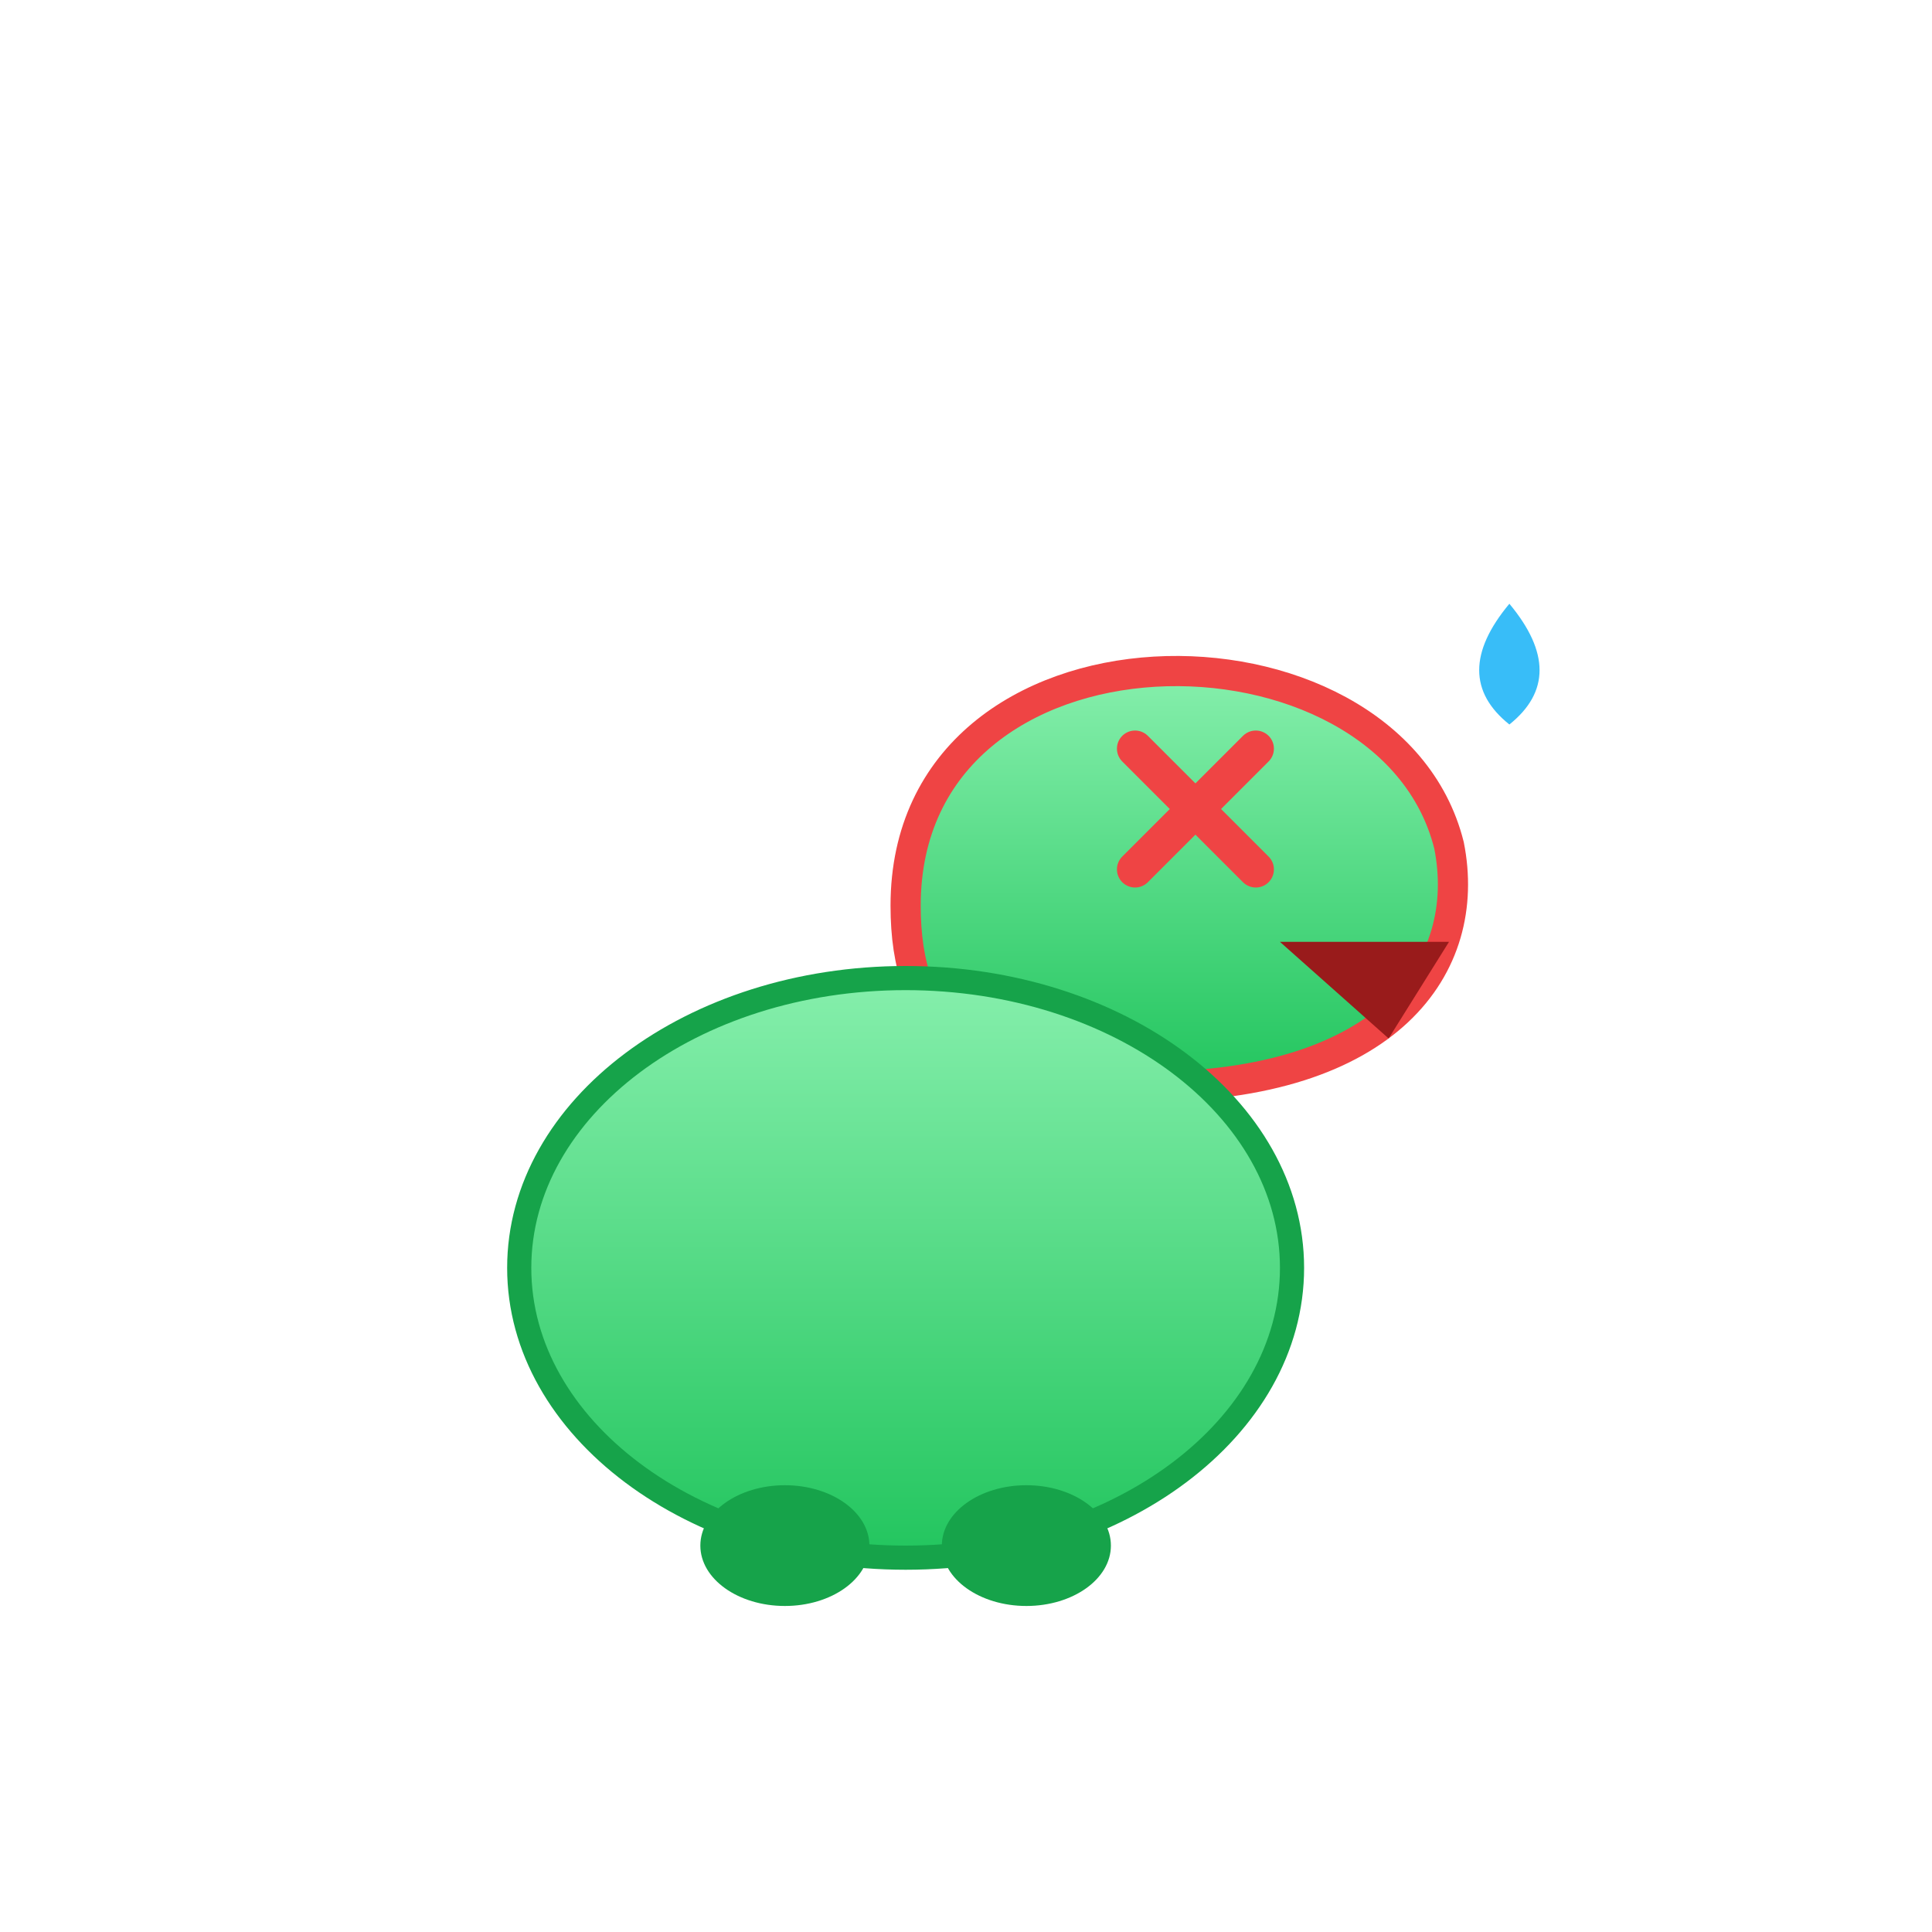
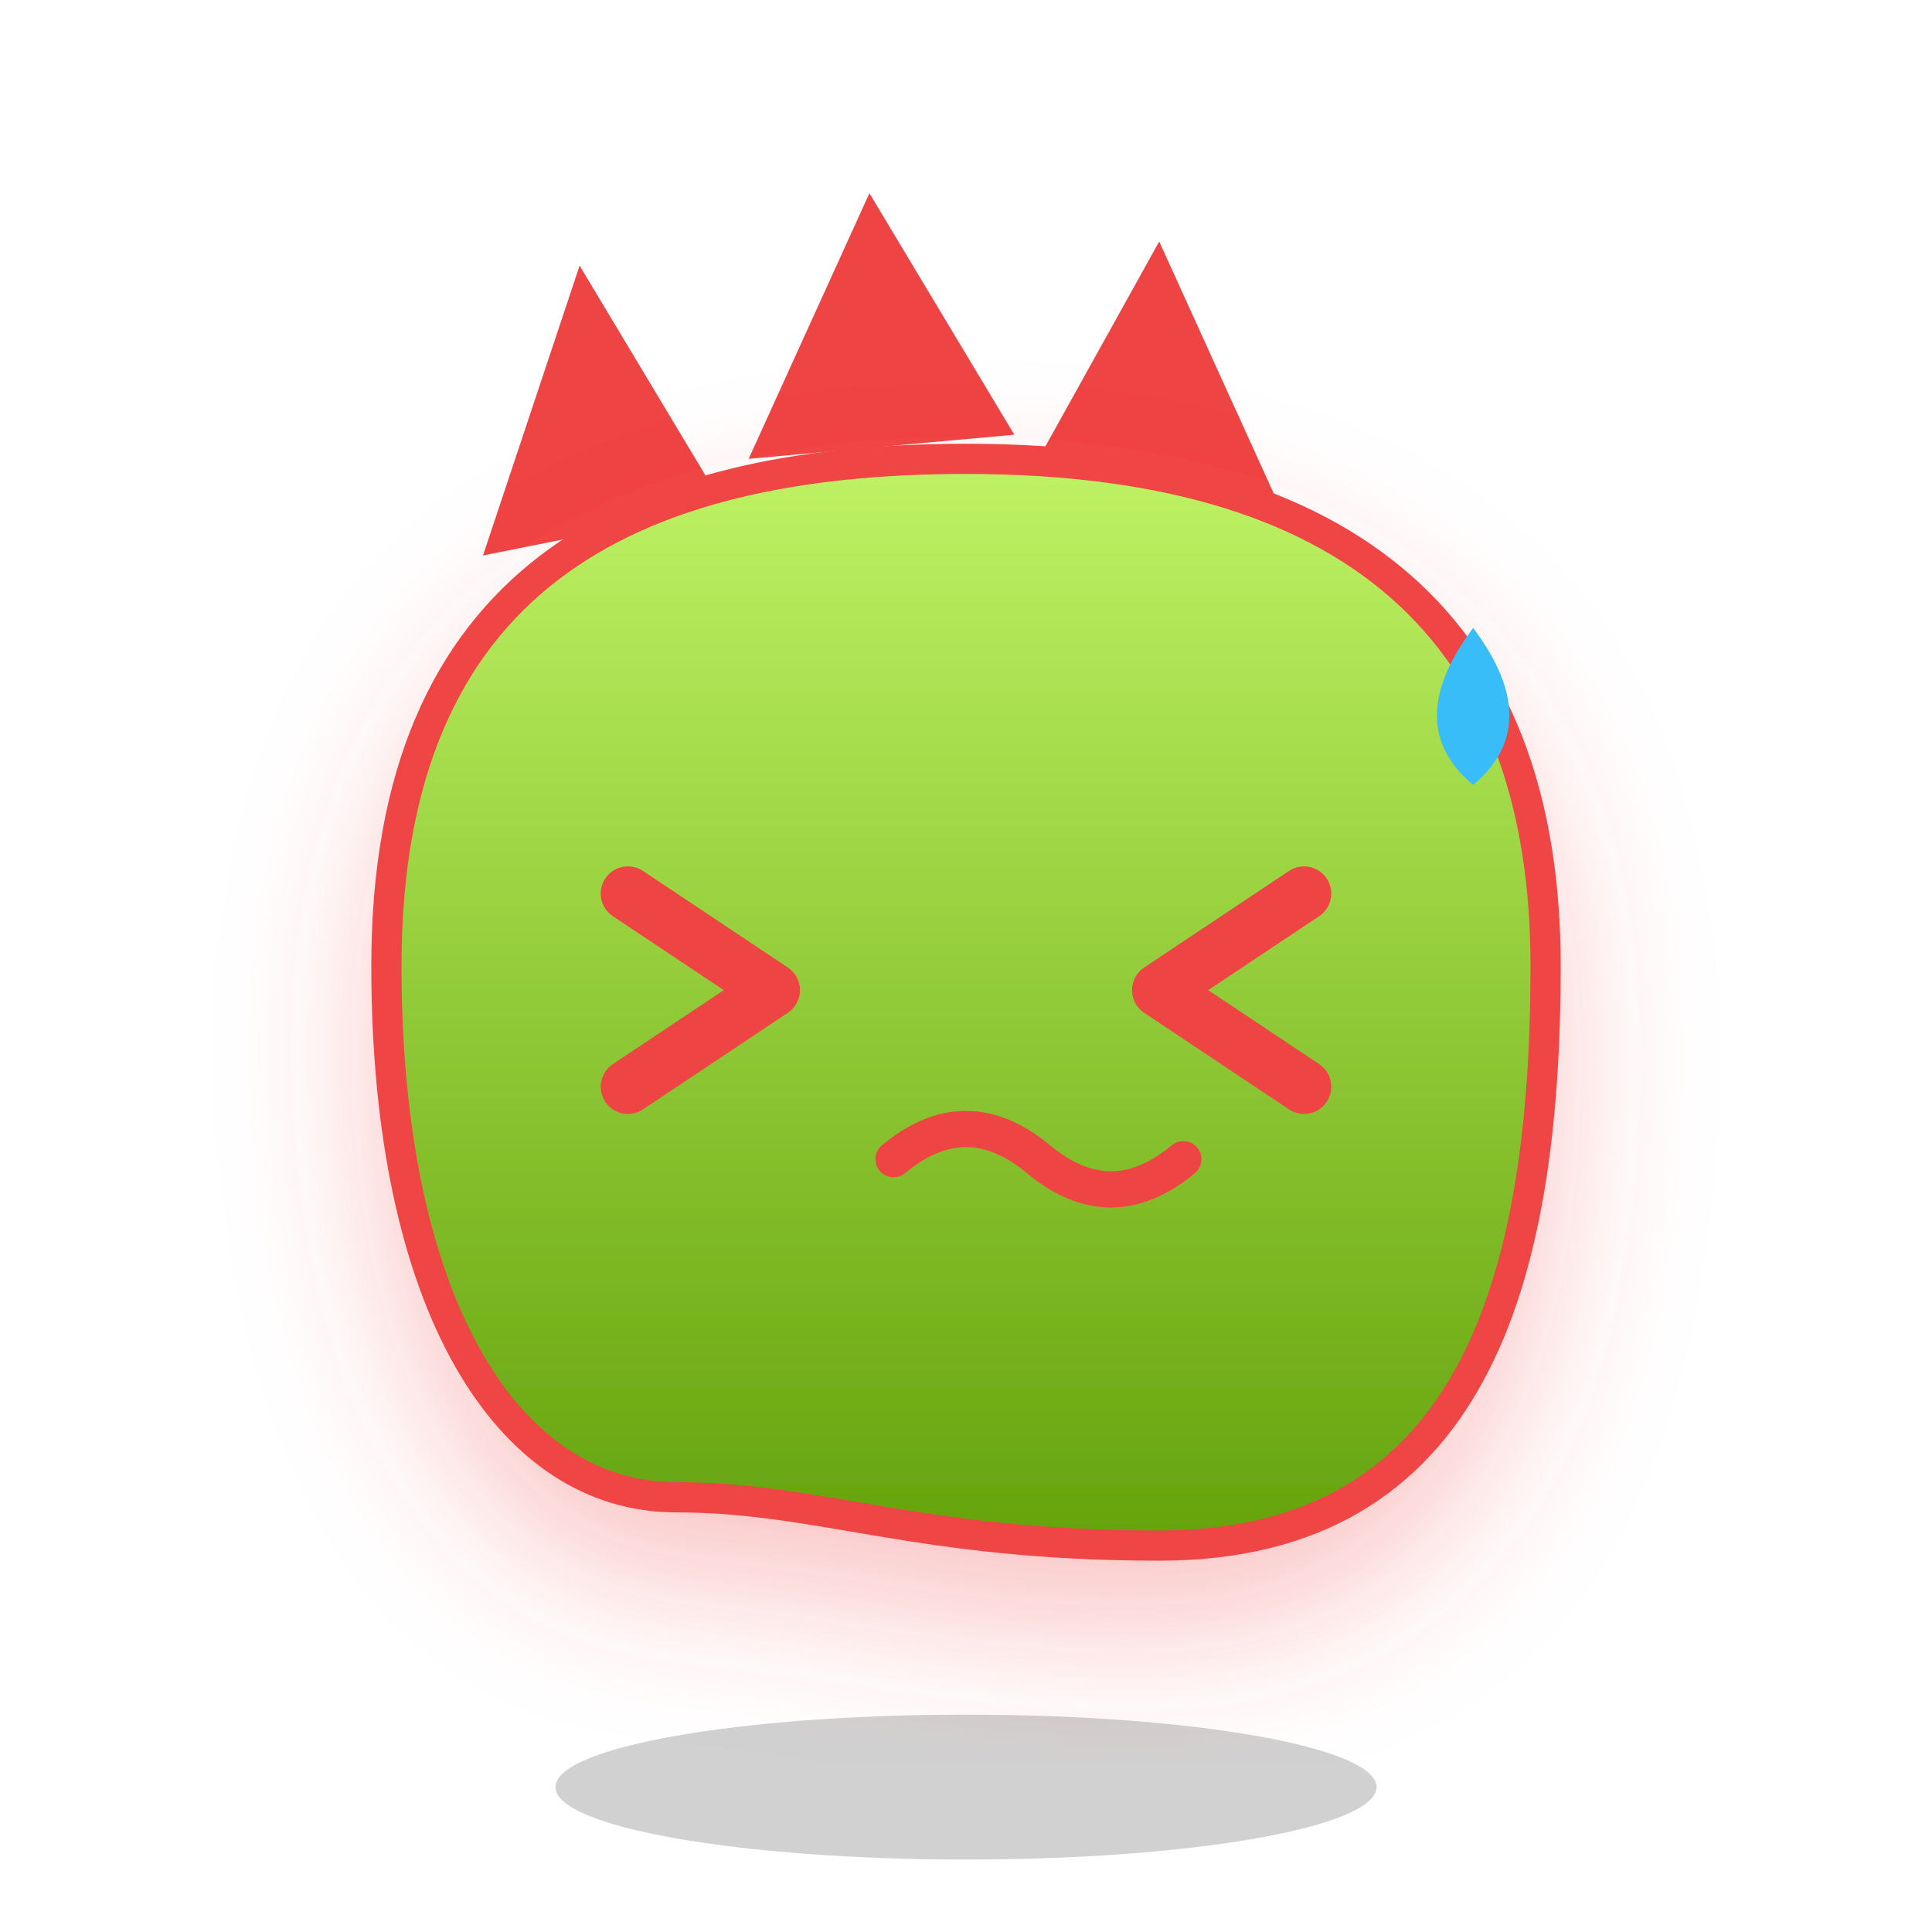
<svg xmlns="http://www.w3.org/2000/svg" viewBox="0 0 160 160" width="100%" height="100%">
  <defs>
    <linearGradient id="dino-grad" x1="0%" y1="0%" x2="0%" y2="100%">
-       <stop offset="0%" stop-color="#86efac" />
-       <stop offset="100%" stop-color="#22c55e" />
+       <stop offset="0%" stop-color="#bef264" />
+       <stop offset="100%" stop-color="#65a30d" />
    </linearGradient>
+     <filter id="dino-glow" x="-20%" y="-20%" width="140%" height="140%">
+       <feDropShadow dx="0" dy="6" stdDeviation="6" flood-color="#ef4444" flood-opacity="0.3" />
+     </filter>
  </defs>
  <style>
-     @keyframes dinoRage {
+     @keyframes shockDino {
      0%, 100% { transform: rotate(0deg); }
-       20% { transform: rotate(-10deg); }
-       40% { transform: rotate(8deg); }
-       60% { transform: rotate(-6deg); }
+       15% { transform: rotate(-8deg); }
+       30% { transform: rotate(8deg); }
+       45% { transform: rotate(-6deg); }
+       60% { transform: rotate(5deg); }
+       75% { transform: rotate(-3deg); }
    }
-     .dino-err { animation: dinoRage 0.8s ease-in-out infinite; transform-origin: 75px 85px; }
+     @keyframes sweatFall {
+       0% { transform: translateY(0); opacity: 0; }
+       50% { opacity: 1; }
+       100% { transform: translateY(18px); opacity: 0; }
+     }
+     .head-shock { animation: shockDino 0.75s ease-in-out infinite; transform-origin: 80px 145px; }
+     .sweat-drop { animation: sweatFall 1.2s infinite; }
  </style>
-   <g class="dino-err">
-     <path d="M 75 75 C 75 50 115 50 120 70 C 122 80 115 90 95 90 C 80 90 75 85 75 75 Z" fill="url(#dino-grad)" stroke="#ef4444" stroke-width="2.5" />
-     <line x1="94" y1="62" x2="104" y2="72" stroke="#ef4444" stroke-width="3" stroke-linecap="round" />
-     <line x1="104" y1="62" x2="94" y2="72" stroke="#ef4444" stroke-width="3" stroke-linecap="round" />
-     <polygon points="106,78 120,78 115,86" fill="#991b1b" />
-     <path d="M 125 50 Q 130 56 125 60 Q 120 56 125 50 Z" fill="#38bdf8" />
+   <ellipse cx="80" cy="148" rx="34" ry="6" fill="#000000" opacity="0.18" />
+   <g class="head-shock">
+     <polygon points="40,46 48,22 60,42" fill="#ef4444" />
+     <polygon points="62,38 72,16 84,36" fill="#ef4444" />
+     <polygon points="86,38 96,20 106,42" fill="#ef4444" />
+     <path d="M 32 80 C 32 48 52 38 80 38 C 114 38 128 54 128 80 C 128 106 122 128 96 128 C 76 128 68 124 56 124 C 42 124 32 108 32 80 Z" fill="url(#dino-grad)" stroke="#ef4444" stroke-width="2.5" filter="url(#dino-glow)" />
+     <path d="M 52 74 L 64 82 L 52 90" fill="none" stroke="#ef4444" stroke-width="4.5" stroke-linecap="round" stroke-linejoin="round" />
+     <path d="M 108 74 L 96 82 L 108 90" fill="none" stroke="#ef4444" stroke-width="4.5" stroke-linecap="round" stroke-linejoin="round" />
+     <path d="M 74 96 Q 80 91 86 96 Q 92 101 98 96" fill="none" stroke="#ef4444" stroke-width="3" stroke-linecap="round" />
+     <g class="sweat-drop" transform="translate(122, 60)">
+       <path d="M 0 -8 Q 6 0 0 5 Q -6 0 0 -8 Z" fill="#38bdf8" />
+     </g>
  </g>
-   <ellipse cx="75" cy="105" rx="32" ry="24" fill="url(#dino-grad)" stroke="#16a34a" stroke-width="2" />
-   <ellipse cx="65" cy="128" rx="7" ry="5" fill="#16a34a" />
-   <ellipse cx="85" cy="128" rx="7" ry="5" fill="#16a34a" />
</svg>
